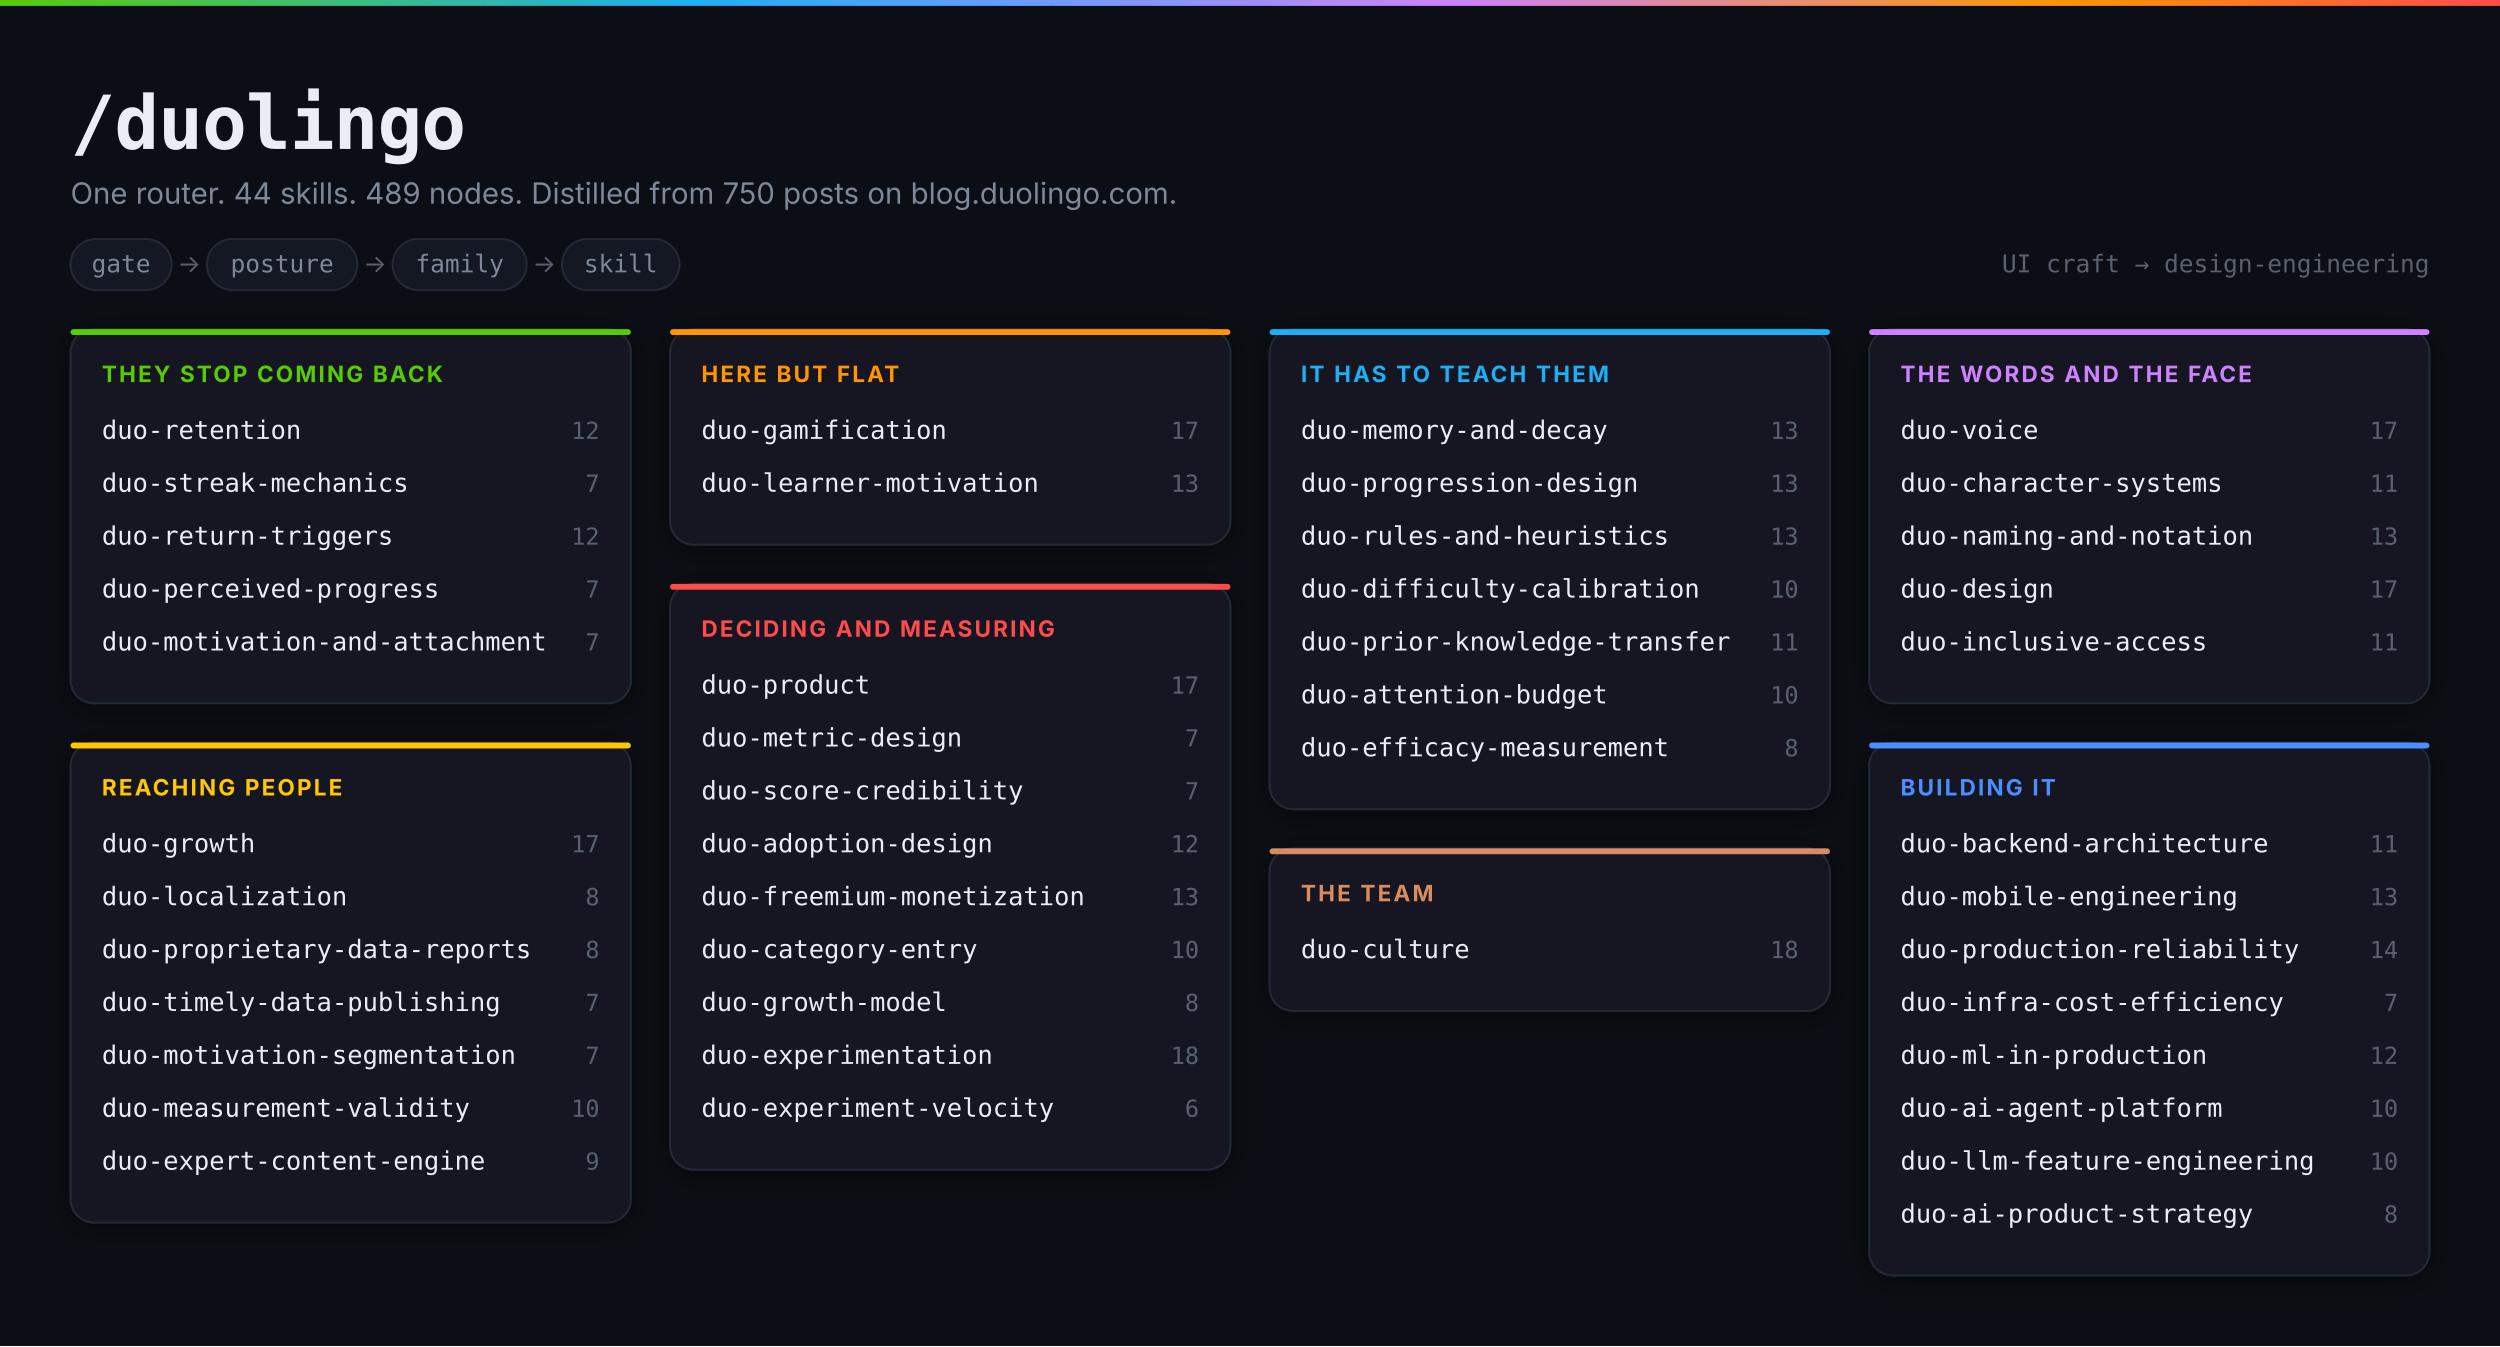
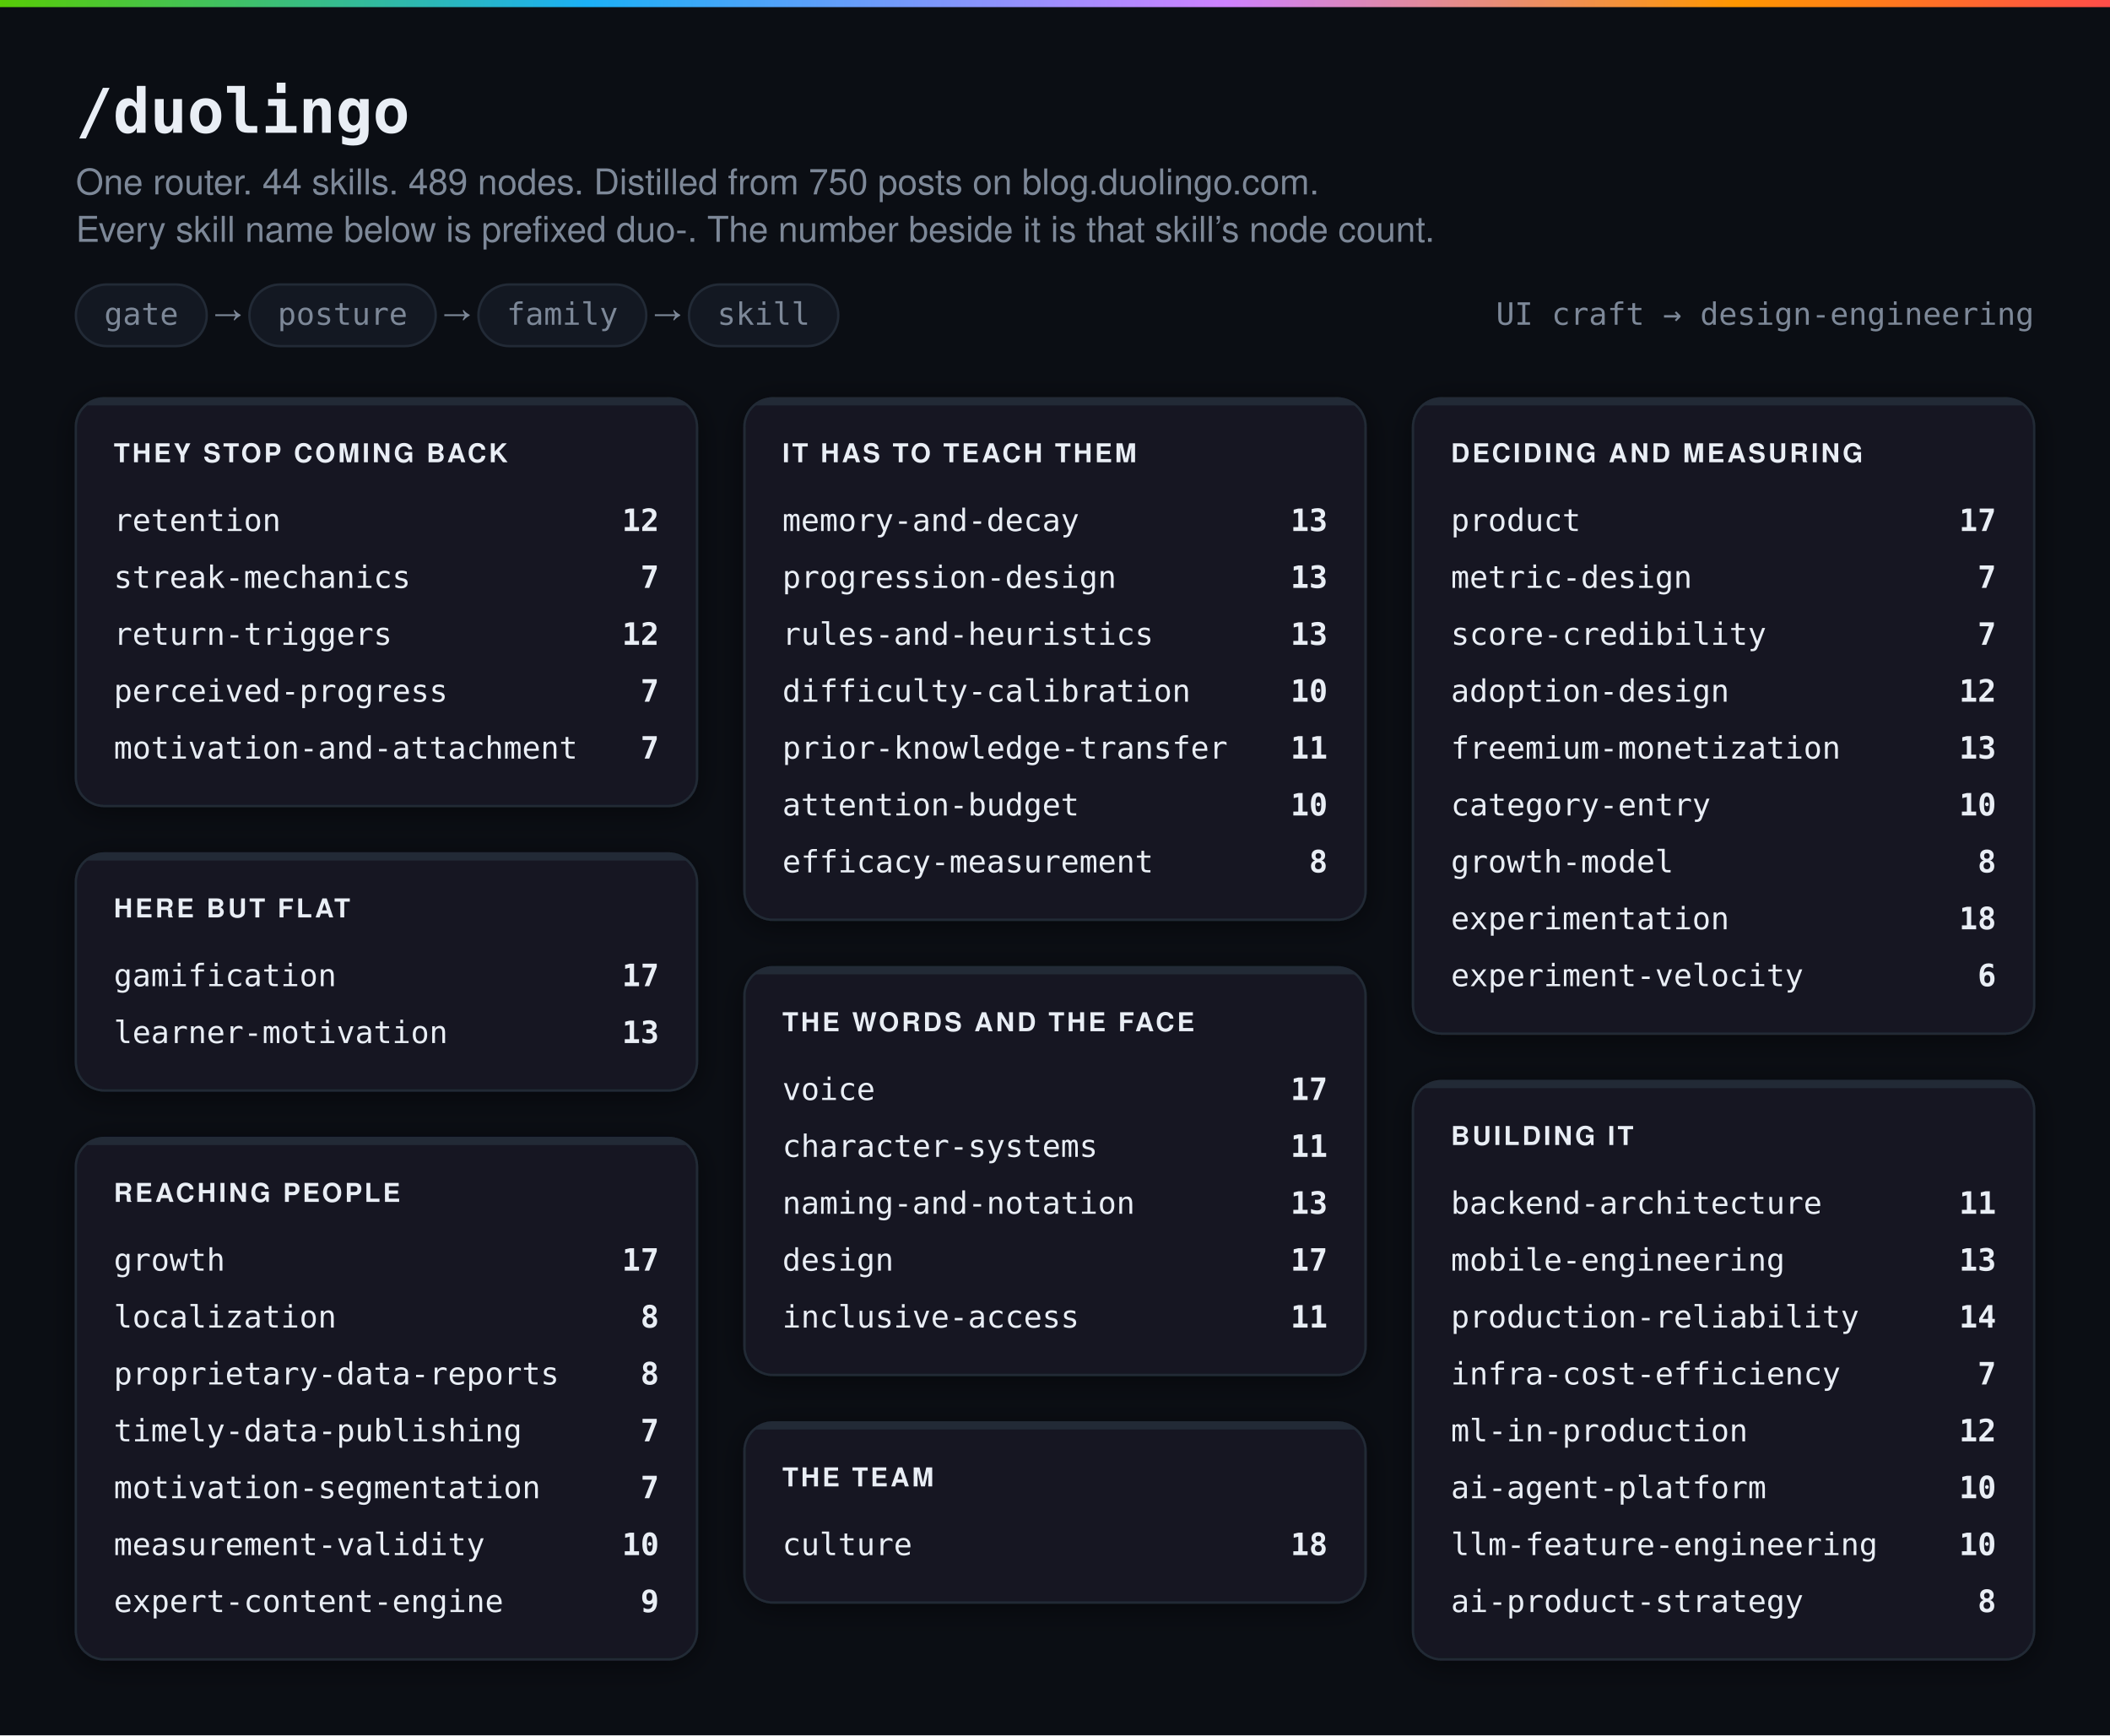
- <svg xmlns="http://www.w3.org/2000/svg" width="1276" height="687" viewBox="0 0 1276 687" font-family="Inter, -apple-system, BlinkMacSystemFont, 'Segoe UI', Helvetica, Arial, sans-serif">
+ <svg xmlns="http://www.w3.org/2000/svg" width="890" height="732" viewBox="0 0 890 732" font-family="system-ui, -apple-system, BlinkMacSystemFont, 'Segoe UI', Helvetica, Arial, sans-serif">
  <defs>
-     <filter id="lift" x="-30%" y="-30%" width="160%" height="160%">
+     <filter id="skillmap-lift" x="-30%" y="-30%" width="160%" height="160%">
      <feDropShadow dx="0" dy="2" stdDeviation="6" flood-color="#000" flood-opacity="0.45" />
    </filter>
-     <linearGradient id="rule" x1="0" y1="0" x2="1" y2="0">
+     <linearGradient id="skillmap-rule" x1="0" y1="0" x2="1" y2="0">
      <stop offset="0" stop-color="#58CC02" />
      <stop offset="0.28" stop-color="#1CB0F6" />
      <stop offset="0.58" stop-color="#CE82FF" />
      <stop offset="0.82" stop-color="#FF9600" />
      <stop offset="1" stop-color="#FF4B4B" />
    </linearGradient>
+     <clipPath id="skillmap-cap">
+       <rect x="0" y="0" width="262" height="600" rx="12" />
+     </clipPath>
  </defs>
-   <rect width="1276" height="687" fill="#0b0e14" />
-   <rect x="0" y="0" width="1276" height="3" fill="url(#rule)" />
-   <text x="36" y="76" fill="#e9eef5" font-size="38" font-weight="700" font-family="ui-monospace, SFMono-Regular, Menlo, Consolas, monospace" letter-spacing="-0.5">/duolingo</text>
-   <text x="36" y="104" fill="#7d8898" font-size="15">One router. 44 skills. 489 nodes. Distilled from 750 posts on blog.duolingo.com.</text>
-   <rect x="36" y="122" width="51.6" height="26" rx="13" fill="#131822" stroke="#222a36" />
-   <text x="61.8" y="139" fill="#7d8898" font-size="12.5" text-anchor="middle" font-family="ui-monospace, SFMono-Regular, Menlo, Consolas, monospace">gate</text>
-   <text x="96.6" y="139" fill="#59616e" font-size="12.5" text-anchor="middle">→</text>
-   <rect x="105.6" y="122" width="76.8" height="26" rx="13" fill="#131822" stroke="#222a36" />
-   <text x="144" y="139" fill="#7d8898" font-size="12.5" text-anchor="middle" font-family="ui-monospace, SFMono-Regular, Menlo, Consolas, monospace">posture</text>
-   <text x="191.4" y="139" fill="#59616e" font-size="12.5" text-anchor="middle">→</text>
-   <rect x="200.4" y="122" width="68.4" height="26" rx="13" fill="#131822" stroke="#222a36" />
-   <text x="234.6" y="139" fill="#7d8898" font-size="12.5" text-anchor="middle" font-family="ui-monospace, SFMono-Regular, Menlo, Consolas, monospace">family</text>
-   <text x="277.8" y="139" fill="#59616e" font-size="12.5" text-anchor="middle">→</text>
-   <rect x="286.8" y="122" width="60" height="26" rx="13" fill="#131822" stroke="#222a36" />
-   <text x="316.8" y="139" fill="#7d8898" font-size="12.5" text-anchor="middle" font-family="ui-monospace, SFMono-Regular, Menlo, Consolas, monospace">skill</text>
-   <text x="1240" y="139" fill="#59616e" font-size="12.5" text-anchor="end" font-family="ui-monospace, SFMono-Regular, Menlo, Consolas, monospace">UI craft → design-engineering</text>
-   <g filter="url(#lift)">
-     <rect x="36" y="168" width="286" height="191" rx="12" fill="#131822" stroke="#222a36" />
+   <rect width="890" height="732" fill="#0b0e14" />
+   <rect x="0" y="0" width="890" height="3" fill="url(#skillmap-rule)" />
+   <text x="32" y="56" fill="#e9eef5" font-size="26" font-weight="700" font-family="ui-monospace, SFMono-Regular, Menlo, Consolas, monospace">/duolingo</text>
+   <text x="32" y="82" fill="#7d8898" font-size="15">One router. 44 skills. 489 nodes. Distilled from 750 posts on blog.duolingo.com.</text>
+   <text x="32" y="102" fill="#7d8898" font-size="15">Every skill name below is prefixed duo-. The number beside it is that skill’s node count.</text>
+   <rect x="32" y="120" width="55.2" height="26" rx="13.0" fill="#131822" stroke="#222a36" />
+   <text x="59.6" y="137" fill="#7d8898" font-size="13" text-anchor="middle" font-family="ui-monospace, SFMono-Regular, Menlo, Consolas, monospace">gate</text>
+   <text x="96.2" y="137" fill="#7d8898" font-size="13" text-anchor="middle">→</text>
+   <rect x="105.2" y="120" width="78.6" height="26" rx="13.0" fill="#131822" stroke="#222a36" />
+   <text x="144.5" y="137" fill="#7d8898" font-size="13" text-anchor="middle" font-family="ui-monospace, SFMono-Regular, Menlo, Consolas, monospace">posture</text>
+   <text x="192.8" y="137" fill="#7d8898" font-size="13" text-anchor="middle">→</text>
+   <rect x="201.8" y="120" width="70.8" height="26" rx="13.0" fill="#131822" stroke="#222a36" />
+   <text x="237.2" y="137" fill="#7d8898" font-size="13" text-anchor="middle" font-family="ui-monospace, SFMono-Regular, Menlo, Consolas, monospace">family</text>
+   <text x="281.6" y="137" fill="#7d8898" font-size="13" text-anchor="middle">→</text>
+   <rect x="290.6" y="120" width="63.0" height="26" rx="13.0" fill="#131822" stroke="#222a36" />
+   <text x="322.1" y="137" fill="#7d8898" font-size="13" text-anchor="middle" font-family="ui-monospace, SFMono-Regular, Menlo, Consolas, monospace">skill</text>
+   <text x="858" y="137" fill="#7d8898" font-size="13" text-anchor="end" font-family="ui-monospace, SFMono-Regular, Menlo, Consolas, monospace">UI craft → design-engineering</text>
+   <g filter="url(#skillmap-lift)">
+     <rect x="32" y="168" width="262" height="172" rx="12" fill="#131822" stroke="#222a36" />
  </g>
-   <rect x="36" y="168" width="286" height="3" rx="1.5" fill="#58CC02" />
-   <text x="52" y="195" fill="#58CC02" font-size="11.5" font-weight="700" letter-spacing="1.1">THEY STOP COMING BACK</text>
-   <text x="52" y="224" fill="#e9eef5" font-size="13" font-family="ui-monospace, SFMono-Regular, Menlo, Consolas, monospace">duo-retention</text>
-   <text x="306" y="224" fill="#59616e" font-size="12" text-anchor="end" font-family="ui-monospace, SFMono-Regular, Menlo, Consolas, monospace">12</text>
-   <text x="52" y="251" fill="#e9eef5" font-size="13" font-family="ui-monospace, SFMono-Regular, Menlo, Consolas, monospace">duo-streak-mechanics</text>
-   <text x="306" y="251" fill="#59616e" font-size="12" text-anchor="end" font-family="ui-monospace, SFMono-Regular, Menlo, Consolas, monospace">7</text>
-   <text x="52" y="278" fill="#e9eef5" font-size="13" font-family="ui-monospace, SFMono-Regular, Menlo, Consolas, monospace">duo-return-triggers</text>
-   <text x="306" y="278" fill="#59616e" font-size="12" text-anchor="end" font-family="ui-monospace, SFMono-Regular, Menlo, Consolas, monospace">12</text>
-   <text x="52" y="305" fill="#e9eef5" font-size="13" font-family="ui-monospace, SFMono-Regular, Menlo, Consolas, monospace">duo-perceived-progress</text>
-   <text x="306" y="305" fill="#59616e" font-size="12" text-anchor="end" font-family="ui-monospace, SFMono-Regular, Menlo, Consolas, monospace">7</text>
-   <text x="52" y="332" fill="#e9eef5" font-size="13" font-family="ui-monospace, SFMono-Regular, Menlo, Consolas, monospace">duo-motivation-and-attachment</text>
-   <text x="306" y="332" fill="#59616e" font-size="12" text-anchor="end" font-family="ui-monospace, SFMono-Regular, Menlo, Consolas, monospace">7</text>
-   <g filter="url(#lift)">
-     <rect x="342" y="168" width="286" height="110" rx="12" fill="#131822" stroke="#222a36" />
+   <g transform="translate(32,168)" clip-path="url(#skillmap-cap)">
+     <rect width="262" height="3" fill="#222a36" />
  </g>
-   <rect x="342" y="168" width="286" height="3" rx="1.5" fill="#FF9600" />
-   <text x="358" y="195" fill="#FF9600" font-size="11.5" font-weight="700" letter-spacing="1.1">HERE BUT FLAT</text>
-   <text x="358" y="224" fill="#e9eef5" font-size="13" font-family="ui-monospace, SFMono-Regular, Menlo, Consolas, monospace">duo-gamification</text>
-   <text x="612" y="224" fill="#59616e" font-size="12" text-anchor="end" font-family="ui-monospace, SFMono-Regular, Menlo, Consolas, monospace">17</text>
-   <text x="358" y="251" fill="#e9eef5" font-size="13" font-family="ui-monospace, SFMono-Regular, Menlo, Consolas, monospace">duo-learner-motivation</text>
-   <text x="612" y="251" fill="#59616e" font-size="12" text-anchor="end" font-family="ui-monospace, SFMono-Regular, Menlo, Consolas, monospace">13</text>
-   <g filter="url(#lift)">
-     <rect x="648" y="168" width="286" height="245" rx="12" fill="#131822" stroke="#222a36" />
+   <text x="48" y="195" fill="#e9eef5" font-size="11" font-weight="700" letter-spacing="1.1">THEY STOP COMING BACK</text>
+   <text x="48" y="224" fill="#e9eef5" font-size="13" font-family="ui-monospace, SFMono-Regular, Menlo, Consolas, monospace">retention</text>
+   <text x="278" y="224" fill="#e9eef5" font-size="13" font-weight="700" text-anchor="end" font-family="ui-monospace, SFMono-Regular, Menlo, Consolas, monospace">12</text>
+   <text x="48" y="248" fill="#e9eef5" font-size="13" font-family="ui-monospace, SFMono-Regular, Menlo, Consolas, monospace">streak-mechanics</text>
+   <text x="278" y="248" fill="#e9eef5" font-size="13" font-weight="700" text-anchor="end" font-family="ui-monospace, SFMono-Regular, Menlo, Consolas, monospace">7</text>
+   <text x="48" y="272" fill="#e9eef5" font-size="13" font-family="ui-monospace, SFMono-Regular, Menlo, Consolas, monospace">return-triggers</text>
+   <text x="278" y="272" fill="#e9eef5" font-size="13" font-weight="700" text-anchor="end" font-family="ui-monospace, SFMono-Regular, Menlo, Consolas, monospace">12</text>
+   <text x="48" y="296" fill="#e9eef5" font-size="13" font-family="ui-monospace, SFMono-Regular, Menlo, Consolas, monospace">perceived-progress</text>
+   <text x="278" y="296" fill="#e9eef5" font-size="13" font-weight="700" text-anchor="end" font-family="ui-monospace, SFMono-Regular, Menlo, Consolas, monospace">7</text>
+   <text x="48" y="320" fill="#e9eef5" font-size="13" font-family="ui-monospace, SFMono-Regular, Menlo, Consolas, monospace">motivation-and-attachment</text>
+   <text x="278" y="320" fill="#e9eef5" font-size="13" font-weight="700" text-anchor="end" font-family="ui-monospace, SFMono-Regular, Menlo, Consolas, monospace">7</text>
+   <g filter="url(#skillmap-lift)">
+     <rect x="32" y="360" width="262" height="100" rx="12" fill="#131822" stroke="#222a36" />
  </g>
-   <rect x="648" y="168" width="286" height="3" rx="1.5" fill="#1CB0F6" />
-   <text x="664" y="195" fill="#1CB0F6" font-size="11.5" font-weight="700" letter-spacing="1.1">IT HAS TO TEACH THEM</text>
-   <text x="664" y="224" fill="#e9eef5" font-size="13" font-family="ui-monospace, SFMono-Regular, Menlo, Consolas, monospace">duo-memory-and-decay</text>
-   <text x="918" y="224" fill="#59616e" font-size="12" text-anchor="end" font-family="ui-monospace, SFMono-Regular, Menlo, Consolas, monospace">13</text>
-   <text x="664" y="251" fill="#e9eef5" font-size="13" font-family="ui-monospace, SFMono-Regular, Menlo, Consolas, monospace">duo-progression-design</text>
-   <text x="918" y="251" fill="#59616e" font-size="12" text-anchor="end" font-family="ui-monospace, SFMono-Regular, Menlo, Consolas, monospace">13</text>
-   <text x="664" y="278" fill="#e9eef5" font-size="13" font-family="ui-monospace, SFMono-Regular, Menlo, Consolas, monospace">duo-rules-and-heuristics</text>
-   <text x="918" y="278" fill="#59616e" font-size="12" text-anchor="end" font-family="ui-monospace, SFMono-Regular, Menlo, Consolas, monospace">13</text>
-   <text x="664" y="305" fill="#e9eef5" font-size="13" font-family="ui-monospace, SFMono-Regular, Menlo, Consolas, monospace">duo-difficulty-calibration</text>
-   <text x="918" y="305" fill="#59616e" font-size="12" text-anchor="end" font-family="ui-monospace, SFMono-Regular, Menlo, Consolas, monospace">10</text>
-   <text x="664" y="332" fill="#e9eef5" font-size="13" font-family="ui-monospace, SFMono-Regular, Menlo, Consolas, monospace">duo-prior-knowledge-transfer</text>
-   <text x="918" y="332" fill="#59616e" font-size="12" text-anchor="end" font-family="ui-monospace, SFMono-Regular, Menlo, Consolas, monospace">11</text>
-   <text x="664" y="359" fill="#e9eef5" font-size="13" font-family="ui-monospace, SFMono-Regular, Menlo, Consolas, monospace">duo-attention-budget</text>
-   <text x="918" y="359" fill="#59616e" font-size="12" text-anchor="end" font-family="ui-monospace, SFMono-Regular, Menlo, Consolas, monospace">10</text>
-   <text x="664" y="386" fill="#e9eef5" font-size="13" font-family="ui-monospace, SFMono-Regular, Menlo, Consolas, monospace">duo-efficacy-measurement</text>
-   <text x="918" y="386" fill="#59616e" font-size="12" text-anchor="end" font-family="ui-monospace, SFMono-Regular, Menlo, Consolas, monospace">8</text>
-   <g filter="url(#lift)">
-     <rect x="954" y="168" width="286" height="191" rx="12" fill="#131822" stroke="#222a36" />
+   <g transform="translate(32,360)" clip-path="url(#skillmap-cap)">
+     <rect width="262" height="3" fill="#222a36" />
  </g>
-   <rect x="954" y="168" width="286" height="3" rx="1.5" fill="#CE82FF" />
-   <text x="970" y="195" fill="#CE82FF" font-size="11.5" font-weight="700" letter-spacing="1.1">THE WORDS AND THE FACE</text>
-   <text x="970" y="224" fill="#e9eef5" font-size="13" font-family="ui-monospace, SFMono-Regular, Menlo, Consolas, monospace">duo-voice</text>
-   <text x="1224" y="224" fill="#59616e" font-size="12" text-anchor="end" font-family="ui-monospace, SFMono-Regular, Menlo, Consolas, monospace">17</text>
-   <text x="970" y="251" fill="#e9eef5" font-size="13" font-family="ui-monospace, SFMono-Regular, Menlo, Consolas, monospace">duo-character-systems</text>
-   <text x="1224" y="251" fill="#59616e" font-size="12" text-anchor="end" font-family="ui-monospace, SFMono-Regular, Menlo, Consolas, monospace">11</text>
-   <text x="970" y="278" fill="#e9eef5" font-size="13" font-family="ui-monospace, SFMono-Regular, Menlo, Consolas, monospace">duo-naming-and-notation</text>
-   <text x="1224" y="278" fill="#59616e" font-size="12" text-anchor="end" font-family="ui-monospace, SFMono-Regular, Menlo, Consolas, monospace">13</text>
-   <text x="970" y="305" fill="#e9eef5" font-size="13" font-family="ui-monospace, SFMono-Regular, Menlo, Consolas, monospace">duo-design</text>
-   <text x="1224" y="305" fill="#59616e" font-size="12" text-anchor="end" font-family="ui-monospace, SFMono-Regular, Menlo, Consolas, monospace">17</text>
-   <text x="970" y="332" fill="#e9eef5" font-size="13" font-family="ui-monospace, SFMono-Regular, Menlo, Consolas, monospace">duo-inclusive-access</text>
-   <text x="1224" y="332" fill="#59616e" font-size="12" text-anchor="end" font-family="ui-monospace, SFMono-Regular, Menlo, Consolas, monospace">11</text>
-   <g filter="url(#lift)">
-     <rect x="342" y="298" width="286" height="299" rx="12" fill="#131822" stroke="#222a36" />
+   <text x="48" y="387" fill="#e9eef5" font-size="11" font-weight="700" letter-spacing="1.1">HERE BUT FLAT</text>
+   <text x="48" y="416" fill="#e9eef5" font-size="13" font-family="ui-monospace, SFMono-Regular, Menlo, Consolas, monospace">gamification</text>
+   <text x="278" y="416" fill="#e9eef5" font-size="13" font-weight="700" text-anchor="end" font-family="ui-monospace, SFMono-Regular, Menlo, Consolas, monospace">17</text>
+   <text x="48" y="440" fill="#e9eef5" font-size="13" font-family="ui-monospace, SFMono-Regular, Menlo, Consolas, monospace">learner-motivation</text>
+   <text x="278" y="440" fill="#e9eef5" font-size="13" font-weight="700" text-anchor="end" font-family="ui-monospace, SFMono-Regular, Menlo, Consolas, monospace">13</text>
+   <g filter="url(#skillmap-lift)">
+     <rect x="32" y="480" width="262" height="220" rx="12" fill="#131822" stroke="#222a36" />
  </g>
-   <rect x="342" y="298" width="286" height="3" rx="1.5" fill="#FF4B4B" />
-   <text x="358" y="325" fill="#FF4B4B" font-size="11.5" font-weight="700" letter-spacing="1.1">DECIDING AND MEASURING</text>
-   <text x="358" y="354" fill="#e9eef5" font-size="13" font-family="ui-monospace, SFMono-Regular, Menlo, Consolas, monospace">duo-product</text>
-   <text x="612" y="354" fill="#59616e" font-size="12" text-anchor="end" font-family="ui-monospace, SFMono-Regular, Menlo, Consolas, monospace">17</text>
-   <text x="358" y="381" fill="#e9eef5" font-size="13" font-family="ui-monospace, SFMono-Regular, Menlo, Consolas, monospace">duo-metric-design</text>
-   <text x="612" y="381" fill="#59616e" font-size="12" text-anchor="end" font-family="ui-monospace, SFMono-Regular, Menlo, Consolas, monospace">7</text>
-   <text x="358" y="408" fill="#e9eef5" font-size="13" font-family="ui-monospace, SFMono-Regular, Menlo, Consolas, monospace">duo-score-credibility</text>
-   <text x="612" y="408" fill="#59616e" font-size="12" text-anchor="end" font-family="ui-monospace, SFMono-Regular, Menlo, Consolas, monospace">7</text>
-   <text x="358" y="435" fill="#e9eef5" font-size="13" font-family="ui-monospace, SFMono-Regular, Menlo, Consolas, monospace">duo-adoption-design</text>
-   <text x="612" y="435" fill="#59616e" font-size="12" text-anchor="end" font-family="ui-monospace, SFMono-Regular, Menlo, Consolas, monospace">12</text>
-   <text x="358" y="462" fill="#e9eef5" font-size="13" font-family="ui-monospace, SFMono-Regular, Menlo, Consolas, monospace">duo-freemium-monetization</text>
-   <text x="612" y="462" fill="#59616e" font-size="12" text-anchor="end" font-family="ui-monospace, SFMono-Regular, Menlo, Consolas, monospace">13</text>
-   <text x="358" y="489" fill="#e9eef5" font-size="13" font-family="ui-monospace, SFMono-Regular, Menlo, Consolas, monospace">duo-category-entry</text>
-   <text x="612" y="489" fill="#59616e" font-size="12" text-anchor="end" font-family="ui-monospace, SFMono-Regular, Menlo, Consolas, monospace">10</text>
-   <text x="358" y="516" fill="#e9eef5" font-size="13" font-family="ui-monospace, SFMono-Regular, Menlo, Consolas, monospace">duo-growth-model</text>
-   <text x="612" y="516" fill="#59616e" font-size="12" text-anchor="end" font-family="ui-monospace, SFMono-Regular, Menlo, Consolas, monospace">8</text>
-   <text x="358" y="543" fill="#e9eef5" font-size="13" font-family="ui-monospace, SFMono-Regular, Menlo, Consolas, monospace">duo-experimentation</text>
-   <text x="612" y="543" fill="#59616e" font-size="12" text-anchor="end" font-family="ui-monospace, SFMono-Regular, Menlo, Consolas, monospace">18</text>
-   <text x="358" y="570" fill="#e9eef5" font-size="13" font-family="ui-monospace, SFMono-Regular, Menlo, Consolas, monospace">duo-experiment-velocity</text>
-   <text x="612" y="570" fill="#59616e" font-size="12" text-anchor="end" font-family="ui-monospace, SFMono-Regular, Menlo, Consolas, monospace">6</text>
-   <g filter="url(#lift)">
-     <rect x="36" y="379" width="286" height="245" rx="12" fill="#131822" stroke="#222a36" />
+   <g transform="translate(32,480)" clip-path="url(#skillmap-cap)">
+     <rect width="262" height="3" fill="#222a36" />
  </g>
-   <rect x="36" y="379" width="286" height="3" rx="1.5" fill="#FFC800" />
-   <text x="52" y="406" fill="#FFC800" font-size="11.5" font-weight="700" letter-spacing="1.1">REACHING PEOPLE</text>
-   <text x="52" y="435" fill="#e9eef5" font-size="13" font-family="ui-monospace, SFMono-Regular, Menlo, Consolas, monospace">duo-growth</text>
-   <text x="306" y="435" fill="#59616e" font-size="12" text-anchor="end" font-family="ui-monospace, SFMono-Regular, Menlo, Consolas, monospace">17</text>
-   <text x="52" y="462" fill="#e9eef5" font-size="13" font-family="ui-monospace, SFMono-Regular, Menlo, Consolas, monospace">duo-localization</text>
-   <text x="306" y="462" fill="#59616e" font-size="12" text-anchor="end" font-family="ui-monospace, SFMono-Regular, Menlo, Consolas, monospace">8</text>
-   <text x="52" y="489" fill="#e9eef5" font-size="13" font-family="ui-monospace, SFMono-Regular, Menlo, Consolas, monospace">duo-proprietary-data-reports</text>
-   <text x="306" y="489" fill="#59616e" font-size="12" text-anchor="end" font-family="ui-monospace, SFMono-Regular, Menlo, Consolas, monospace">8</text>
-   <text x="52" y="516" fill="#e9eef5" font-size="13" font-family="ui-monospace, SFMono-Regular, Menlo, Consolas, monospace">duo-timely-data-publishing</text>
-   <text x="306" y="516" fill="#59616e" font-size="12" text-anchor="end" font-family="ui-monospace, SFMono-Regular, Menlo, Consolas, monospace">7</text>
-   <text x="52" y="543" fill="#e9eef5" font-size="13" font-family="ui-monospace, SFMono-Regular, Menlo, Consolas, monospace">duo-motivation-segmentation</text>
-   <text x="306" y="543" fill="#59616e" font-size="12" text-anchor="end" font-family="ui-monospace, SFMono-Regular, Menlo, Consolas, monospace">7</text>
-   <text x="52" y="570" fill="#e9eef5" font-size="13" font-family="ui-monospace, SFMono-Regular, Menlo, Consolas, monospace">duo-measurement-validity</text>
-   <text x="306" y="570" fill="#59616e" font-size="12" text-anchor="end" font-family="ui-monospace, SFMono-Regular, Menlo, Consolas, monospace">10</text>
-   <text x="52" y="597" fill="#e9eef5" font-size="13" font-family="ui-monospace, SFMono-Regular, Menlo, Consolas, monospace">duo-expert-content-engine</text>
-   <text x="306" y="597" fill="#59616e" font-size="12" text-anchor="end" font-family="ui-monospace, SFMono-Regular, Menlo, Consolas, monospace">9</text>
-   <g filter="url(#lift)">
-     <rect x="954" y="379" width="286" height="272" rx="12" fill="#131822" stroke="#222a36" />
+   <text x="48" y="507" fill="#e9eef5" font-size="11" font-weight="700" letter-spacing="1.1">REACHING PEOPLE</text>
+   <text x="48" y="536" fill="#e9eef5" font-size="13" font-family="ui-monospace, SFMono-Regular, Menlo, Consolas, monospace">growth</text>
+   <text x="278" y="536" fill="#e9eef5" font-size="13" font-weight="700" text-anchor="end" font-family="ui-monospace, SFMono-Regular, Menlo, Consolas, monospace">17</text>
+   <text x="48" y="560" fill="#e9eef5" font-size="13" font-family="ui-monospace, SFMono-Regular, Menlo, Consolas, monospace">localization</text>
+   <text x="278" y="560" fill="#e9eef5" font-size="13" font-weight="700" text-anchor="end" font-family="ui-monospace, SFMono-Regular, Menlo, Consolas, monospace">8</text>
+   <text x="48" y="584" fill="#e9eef5" font-size="13" font-family="ui-monospace, SFMono-Regular, Menlo, Consolas, monospace">proprietary-data-reports</text>
+   <text x="278" y="584" fill="#e9eef5" font-size="13" font-weight="700" text-anchor="end" font-family="ui-monospace, SFMono-Regular, Menlo, Consolas, monospace">8</text>
+   <text x="48" y="608" fill="#e9eef5" font-size="13" font-family="ui-monospace, SFMono-Regular, Menlo, Consolas, monospace">timely-data-publishing</text>
+   <text x="278" y="608" fill="#e9eef5" font-size="13" font-weight="700" text-anchor="end" font-family="ui-monospace, SFMono-Regular, Menlo, Consolas, monospace">7</text>
+   <text x="48" y="632" fill="#e9eef5" font-size="13" font-family="ui-monospace, SFMono-Regular, Menlo, Consolas, monospace">motivation-segmentation</text>
+   <text x="278" y="632" fill="#e9eef5" font-size="13" font-weight="700" text-anchor="end" font-family="ui-monospace, SFMono-Regular, Menlo, Consolas, monospace">7</text>
+   <text x="48" y="656" fill="#e9eef5" font-size="13" font-family="ui-monospace, SFMono-Regular, Menlo, Consolas, monospace">measurement-validity</text>
+   <text x="278" y="656" fill="#e9eef5" font-size="13" font-weight="700" text-anchor="end" font-family="ui-monospace, SFMono-Regular, Menlo, Consolas, monospace">10</text>
+   <text x="48" y="680" fill="#e9eef5" font-size="13" font-family="ui-monospace, SFMono-Regular, Menlo, Consolas, monospace">expert-content-engine</text>
+   <text x="278" y="680" fill="#e9eef5" font-size="13" font-weight="700" text-anchor="end" font-family="ui-monospace, SFMono-Regular, Menlo, Consolas, monospace">9</text>
+   <g filter="url(#skillmap-lift)">
+     <rect x="314" y="168" width="262" height="220" rx="12" fill="#131822" stroke="#222a36" />
  </g>
-   <rect x="954" y="379" width="286" height="3" rx="1.5" fill="#4C8DFF" />
-   <text x="970" y="406" fill="#4C8DFF" font-size="11.5" font-weight="700" letter-spacing="1.1">BUILDING IT</text>
-   <text x="970" y="435" fill="#e9eef5" font-size="13" font-family="ui-monospace, SFMono-Regular, Menlo, Consolas, monospace">duo-backend-architecture</text>
-   <text x="1224" y="435" fill="#59616e" font-size="12" text-anchor="end" font-family="ui-monospace, SFMono-Regular, Menlo, Consolas, monospace">11</text>
-   <text x="970" y="462" fill="#e9eef5" font-size="13" font-family="ui-monospace, SFMono-Regular, Menlo, Consolas, monospace">duo-mobile-engineering</text>
-   <text x="1224" y="462" fill="#59616e" font-size="12" text-anchor="end" font-family="ui-monospace, SFMono-Regular, Menlo, Consolas, monospace">13</text>
-   <text x="970" y="489" fill="#e9eef5" font-size="13" font-family="ui-monospace, SFMono-Regular, Menlo, Consolas, monospace">duo-production-reliability</text>
-   <text x="1224" y="489" fill="#59616e" font-size="12" text-anchor="end" font-family="ui-monospace, SFMono-Regular, Menlo, Consolas, monospace">14</text>
-   <text x="970" y="516" fill="#e9eef5" font-size="13" font-family="ui-monospace, SFMono-Regular, Menlo, Consolas, monospace">duo-infra-cost-efficiency</text>
-   <text x="1224" y="516" fill="#59616e" font-size="12" text-anchor="end" font-family="ui-monospace, SFMono-Regular, Menlo, Consolas, monospace">7</text>
-   <text x="970" y="543" fill="#e9eef5" font-size="13" font-family="ui-monospace, SFMono-Regular, Menlo, Consolas, monospace">duo-ml-in-production</text>
-   <text x="1224" y="543" fill="#59616e" font-size="12" text-anchor="end" font-family="ui-monospace, SFMono-Regular, Menlo, Consolas, monospace">12</text>
-   <text x="970" y="570" fill="#e9eef5" font-size="13" font-family="ui-monospace, SFMono-Regular, Menlo, Consolas, monospace">duo-ai-agent-platform</text>
-   <text x="1224" y="570" fill="#59616e" font-size="12" text-anchor="end" font-family="ui-monospace, SFMono-Regular, Menlo, Consolas, monospace">10</text>
-   <text x="970" y="597" fill="#e9eef5" font-size="13" font-family="ui-monospace, SFMono-Regular, Menlo, Consolas, monospace">duo-llm-feature-engineering</text>
-   <text x="1224" y="597" fill="#59616e" font-size="12" text-anchor="end" font-family="ui-monospace, SFMono-Regular, Menlo, Consolas, monospace">10</text>
-   <text x="970" y="624" fill="#e9eef5" font-size="13" font-family="ui-monospace, SFMono-Regular, Menlo, Consolas, monospace">duo-ai-product-strategy</text>
-   <text x="1224" y="624" fill="#59616e" font-size="12" text-anchor="end" font-family="ui-monospace, SFMono-Regular, Menlo, Consolas, monospace">8</text>
-   <g filter="url(#lift)">
-     <rect x="648" y="433" width="286" height="83" rx="12" fill="#131822" stroke="#222a36" />
+   <g transform="translate(314,168)" clip-path="url(#skillmap-cap)">
+     <rect width="262" height="3" fill="#222a36" />
  </g>
-   <rect x="648" y="433" width="286" height="3" rx="1.5" fill="#D98C5F" />
-   <text x="664" y="460" fill="#D98C5F" font-size="11.5" font-weight="700" letter-spacing="1.1">THE TEAM</text>
-   <text x="664" y="489" fill="#e9eef5" font-size="13" font-family="ui-monospace, SFMono-Regular, Menlo, Consolas, monospace">duo-culture</text>
-   <text x="918" y="489" fill="#59616e" font-size="12" text-anchor="end" font-family="ui-monospace, SFMono-Regular, Menlo, Consolas, monospace">18</text>
+   <text x="330" y="195" fill="#e9eef5" font-size="11" font-weight="700" letter-spacing="1.1">IT HAS TO TEACH THEM</text>
+   <text x="330" y="224" fill="#e9eef5" font-size="13" font-family="ui-monospace, SFMono-Regular, Menlo, Consolas, monospace">memory-and-decay</text>
+   <text x="560" y="224" fill="#e9eef5" font-size="13" font-weight="700" text-anchor="end" font-family="ui-monospace, SFMono-Regular, Menlo, Consolas, monospace">13</text>
+   <text x="330" y="248" fill="#e9eef5" font-size="13" font-family="ui-monospace, SFMono-Regular, Menlo, Consolas, monospace">progression-design</text>
+   <text x="560" y="248" fill="#e9eef5" font-size="13" font-weight="700" text-anchor="end" font-family="ui-monospace, SFMono-Regular, Menlo, Consolas, monospace">13</text>
+   <text x="330" y="272" fill="#e9eef5" font-size="13" font-family="ui-monospace, SFMono-Regular, Menlo, Consolas, monospace">rules-and-heuristics</text>
+   <text x="560" y="272" fill="#e9eef5" font-size="13" font-weight="700" text-anchor="end" font-family="ui-monospace, SFMono-Regular, Menlo, Consolas, monospace">13</text>
+   <text x="330" y="296" fill="#e9eef5" font-size="13" font-family="ui-monospace, SFMono-Regular, Menlo, Consolas, monospace">difficulty-calibration</text>
+   <text x="560" y="296" fill="#e9eef5" font-size="13" font-weight="700" text-anchor="end" font-family="ui-monospace, SFMono-Regular, Menlo, Consolas, monospace">10</text>
+   <text x="330" y="320" fill="#e9eef5" font-size="13" font-family="ui-monospace, SFMono-Regular, Menlo, Consolas, monospace">prior-knowledge-transfer</text>
+   <text x="560" y="320" fill="#e9eef5" font-size="13" font-weight="700" text-anchor="end" font-family="ui-monospace, SFMono-Regular, Menlo, Consolas, monospace">11</text>
+   <text x="330" y="344" fill="#e9eef5" font-size="13" font-family="ui-monospace, SFMono-Regular, Menlo, Consolas, monospace">attention-budget</text>
+   <text x="560" y="344" fill="#e9eef5" font-size="13" font-weight="700" text-anchor="end" font-family="ui-monospace, SFMono-Regular, Menlo, Consolas, monospace">10</text>
+   <text x="330" y="368" fill="#e9eef5" font-size="13" font-family="ui-monospace, SFMono-Regular, Menlo, Consolas, monospace">efficacy-measurement</text>
+   <text x="560" y="368" fill="#e9eef5" font-size="13" font-weight="700" text-anchor="end" font-family="ui-monospace, SFMono-Regular, Menlo, Consolas, monospace">8</text>
+   <g filter="url(#skillmap-lift)">
+     <rect x="314" y="408" width="262" height="172" rx="12" fill="#131822" stroke="#222a36" />
+   </g>
+   <g transform="translate(314,408)" clip-path="url(#skillmap-cap)">
+     <rect width="262" height="3" fill="#222a36" />
+   </g>
+   <text x="330" y="435" fill="#e9eef5" font-size="11" font-weight="700" letter-spacing="1.1">THE WORDS AND THE FACE</text>
+   <text x="330" y="464" fill="#e9eef5" font-size="13" font-family="ui-monospace, SFMono-Regular, Menlo, Consolas, monospace">voice</text>
+   <text x="560" y="464" fill="#e9eef5" font-size="13" font-weight="700" text-anchor="end" font-family="ui-monospace, SFMono-Regular, Menlo, Consolas, monospace">17</text>
+   <text x="330" y="488" fill="#e9eef5" font-size="13" font-family="ui-monospace, SFMono-Regular, Menlo, Consolas, monospace">character-systems</text>
+   <text x="560" y="488" fill="#e9eef5" font-size="13" font-weight="700" text-anchor="end" font-family="ui-monospace, SFMono-Regular, Menlo, Consolas, monospace">11</text>
+   <text x="330" y="512" fill="#e9eef5" font-size="13" font-family="ui-monospace, SFMono-Regular, Menlo, Consolas, monospace">naming-and-notation</text>
+   <text x="560" y="512" fill="#e9eef5" font-size="13" font-weight="700" text-anchor="end" font-family="ui-monospace, SFMono-Regular, Menlo, Consolas, monospace">13</text>
+   <text x="330" y="536" fill="#e9eef5" font-size="13" font-family="ui-monospace, SFMono-Regular, Menlo, Consolas, monospace">design</text>
+   <text x="560" y="536" fill="#e9eef5" font-size="13" font-weight="700" text-anchor="end" font-family="ui-monospace, SFMono-Regular, Menlo, Consolas, monospace">17</text>
+   <text x="330" y="560" fill="#e9eef5" font-size="13" font-family="ui-monospace, SFMono-Regular, Menlo, Consolas, monospace">inclusive-access</text>
+   <text x="560" y="560" fill="#e9eef5" font-size="13" font-weight="700" text-anchor="end" font-family="ui-monospace, SFMono-Regular, Menlo, Consolas, monospace">11</text>
+   <g filter="url(#skillmap-lift)">
+     <rect x="314" y="600" width="262" height="76" rx="12" fill="#131822" stroke="#222a36" />
+   </g>
+   <g transform="translate(314,600)" clip-path="url(#skillmap-cap)">
+     <rect width="262" height="3" fill="#222a36" />
+   </g>
+   <text x="330" y="627" fill="#e9eef5" font-size="11" font-weight="700" letter-spacing="1.1">THE TEAM</text>
+   <text x="330" y="656" fill="#e9eef5" font-size="13" font-family="ui-monospace, SFMono-Regular, Menlo, Consolas, monospace">culture</text>
+   <text x="560" y="656" fill="#e9eef5" font-size="13" font-weight="700" text-anchor="end" font-family="ui-monospace, SFMono-Regular, Menlo, Consolas, monospace">18</text>
+   <g filter="url(#skillmap-lift)">
+     <rect x="596" y="168" width="262" height="268" rx="12" fill="#131822" stroke="#222a36" />
+   </g>
+   <g transform="translate(596,168)" clip-path="url(#skillmap-cap)">
+     <rect width="262" height="3" fill="#222a36" />
+   </g>
+   <text x="612" y="195" fill="#e9eef5" font-size="11" font-weight="700" letter-spacing="1.1">DECIDING AND MEASURING</text>
+   <text x="612" y="224" fill="#e9eef5" font-size="13" font-family="ui-monospace, SFMono-Regular, Menlo, Consolas, monospace">product</text>
+   <text x="842" y="224" fill="#e9eef5" font-size="13" font-weight="700" text-anchor="end" font-family="ui-monospace, SFMono-Regular, Menlo, Consolas, monospace">17</text>
+   <text x="612" y="248" fill="#e9eef5" font-size="13" font-family="ui-monospace, SFMono-Regular, Menlo, Consolas, monospace">metric-design</text>
+   <text x="842" y="248" fill="#e9eef5" font-size="13" font-weight="700" text-anchor="end" font-family="ui-monospace, SFMono-Regular, Menlo, Consolas, monospace">7</text>
+   <text x="612" y="272" fill="#e9eef5" font-size="13" font-family="ui-monospace, SFMono-Regular, Menlo, Consolas, monospace">score-credibility</text>
+   <text x="842" y="272" fill="#e9eef5" font-size="13" font-weight="700" text-anchor="end" font-family="ui-monospace, SFMono-Regular, Menlo, Consolas, monospace">7</text>
+   <text x="612" y="296" fill="#e9eef5" font-size="13" font-family="ui-monospace, SFMono-Regular, Menlo, Consolas, monospace">adoption-design</text>
+   <text x="842" y="296" fill="#e9eef5" font-size="13" font-weight="700" text-anchor="end" font-family="ui-monospace, SFMono-Regular, Menlo, Consolas, monospace">12</text>
+   <text x="612" y="320" fill="#e9eef5" font-size="13" font-family="ui-monospace, SFMono-Regular, Menlo, Consolas, monospace">freemium-monetization</text>
+   <text x="842" y="320" fill="#e9eef5" font-size="13" font-weight="700" text-anchor="end" font-family="ui-monospace, SFMono-Regular, Menlo, Consolas, monospace">13</text>
+   <text x="612" y="344" fill="#e9eef5" font-size="13" font-family="ui-monospace, SFMono-Regular, Menlo, Consolas, monospace">category-entry</text>
+   <text x="842" y="344" fill="#e9eef5" font-size="13" font-weight="700" text-anchor="end" font-family="ui-monospace, SFMono-Regular, Menlo, Consolas, monospace">10</text>
+   <text x="612" y="368" fill="#e9eef5" font-size="13" font-family="ui-monospace, SFMono-Regular, Menlo, Consolas, monospace">growth-model</text>
+   <text x="842" y="368" fill="#e9eef5" font-size="13" font-weight="700" text-anchor="end" font-family="ui-monospace, SFMono-Regular, Menlo, Consolas, monospace">8</text>
+   <text x="612" y="392" fill="#e9eef5" font-size="13" font-family="ui-monospace, SFMono-Regular, Menlo, Consolas, monospace">experimentation</text>
+   <text x="842" y="392" fill="#e9eef5" font-size="13" font-weight="700" text-anchor="end" font-family="ui-monospace, SFMono-Regular, Menlo, Consolas, monospace">18</text>
+   <text x="612" y="416" fill="#e9eef5" font-size="13" font-family="ui-monospace, SFMono-Regular, Menlo, Consolas, monospace">experiment-velocity</text>
+   <text x="842" y="416" fill="#e9eef5" font-size="13" font-weight="700" text-anchor="end" font-family="ui-monospace, SFMono-Regular, Menlo, Consolas, monospace">6</text>
+   <g filter="url(#skillmap-lift)">
+     <rect x="596" y="456" width="262" height="244" rx="12" fill="#131822" stroke="#222a36" />
+   </g>
+   <g transform="translate(596,456)" clip-path="url(#skillmap-cap)">
+     <rect width="262" height="3" fill="#222a36" />
+   </g>
+   <text x="612" y="483" fill="#e9eef5" font-size="11" font-weight="700" letter-spacing="1.1">BUILDING IT</text>
+   <text x="612" y="512" fill="#e9eef5" font-size="13" font-family="ui-monospace, SFMono-Regular, Menlo, Consolas, monospace">backend-architecture</text>
+   <text x="842" y="512" fill="#e9eef5" font-size="13" font-weight="700" text-anchor="end" font-family="ui-monospace, SFMono-Regular, Menlo, Consolas, monospace">11</text>
+   <text x="612" y="536" fill="#e9eef5" font-size="13" font-family="ui-monospace, SFMono-Regular, Menlo, Consolas, monospace">mobile-engineering</text>
+   <text x="842" y="536" fill="#e9eef5" font-size="13" font-weight="700" text-anchor="end" font-family="ui-monospace, SFMono-Regular, Menlo, Consolas, monospace">13</text>
+   <text x="612" y="560" fill="#e9eef5" font-size="13" font-family="ui-monospace, SFMono-Regular, Menlo, Consolas, monospace">production-reliability</text>
+   <text x="842" y="560" fill="#e9eef5" font-size="13" font-weight="700" text-anchor="end" font-family="ui-monospace, SFMono-Regular, Menlo, Consolas, monospace">14</text>
+   <text x="612" y="584" fill="#e9eef5" font-size="13" font-family="ui-monospace, SFMono-Regular, Menlo, Consolas, monospace">infra-cost-efficiency</text>
+   <text x="842" y="584" fill="#e9eef5" font-size="13" font-weight="700" text-anchor="end" font-family="ui-monospace, SFMono-Regular, Menlo, Consolas, monospace">7</text>
+   <text x="612" y="608" fill="#e9eef5" font-size="13" font-family="ui-monospace, SFMono-Regular, Menlo, Consolas, monospace">ml-in-production</text>
+   <text x="842" y="608" fill="#e9eef5" font-size="13" font-weight="700" text-anchor="end" font-family="ui-monospace, SFMono-Regular, Menlo, Consolas, monospace">12</text>
+   <text x="612" y="632" fill="#e9eef5" font-size="13" font-family="ui-monospace, SFMono-Regular, Menlo, Consolas, monospace">ai-agent-platform</text>
+   <text x="842" y="632" fill="#e9eef5" font-size="13" font-weight="700" text-anchor="end" font-family="ui-monospace, SFMono-Regular, Menlo, Consolas, monospace">10</text>
+   <text x="612" y="656" fill="#e9eef5" font-size="13" font-family="ui-monospace, SFMono-Regular, Menlo, Consolas, monospace">llm-feature-engineering</text>
+   <text x="842" y="656" fill="#e9eef5" font-size="13" font-weight="700" text-anchor="end" font-family="ui-monospace, SFMono-Regular, Menlo, Consolas, monospace">10</text>
+   <text x="612" y="680" fill="#e9eef5" font-size="13" font-family="ui-monospace, SFMono-Regular, Menlo, Consolas, monospace">ai-product-strategy</text>
+   <text x="842" y="680" fill="#e9eef5" font-size="13" font-weight="700" text-anchor="end" font-family="ui-monospace, SFMono-Regular, Menlo, Consolas, monospace">8</text>
</svg>
